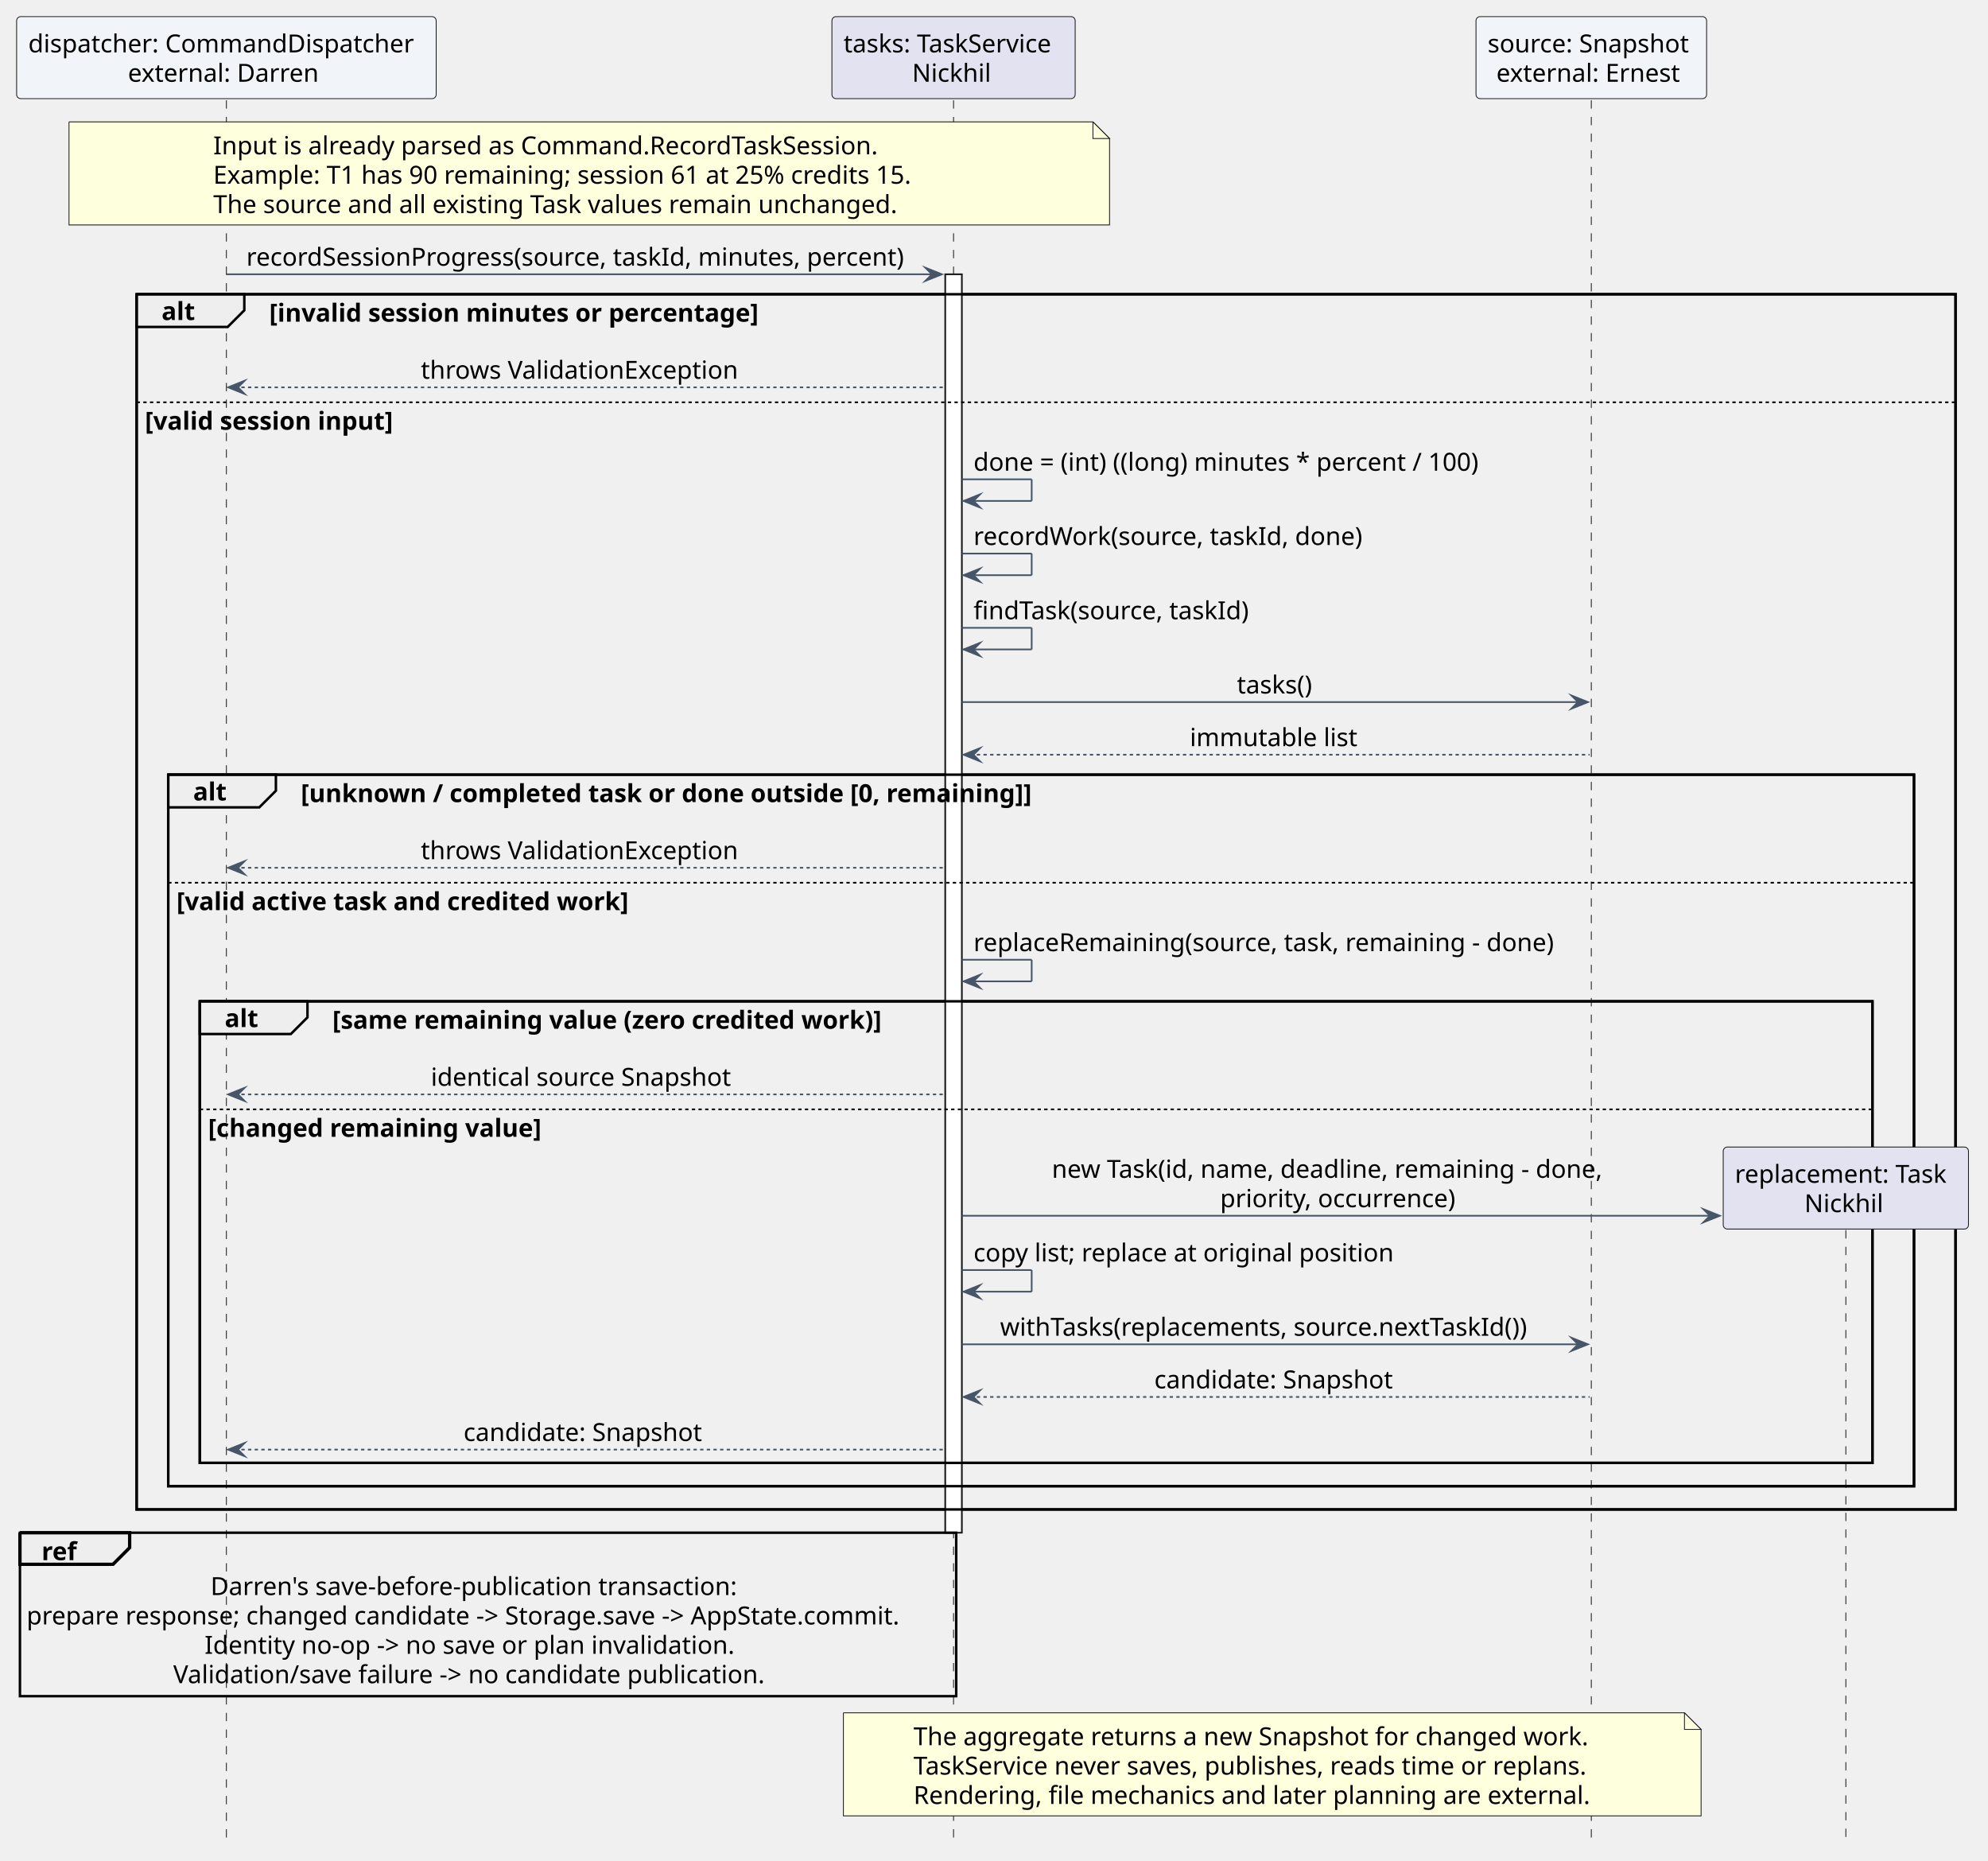
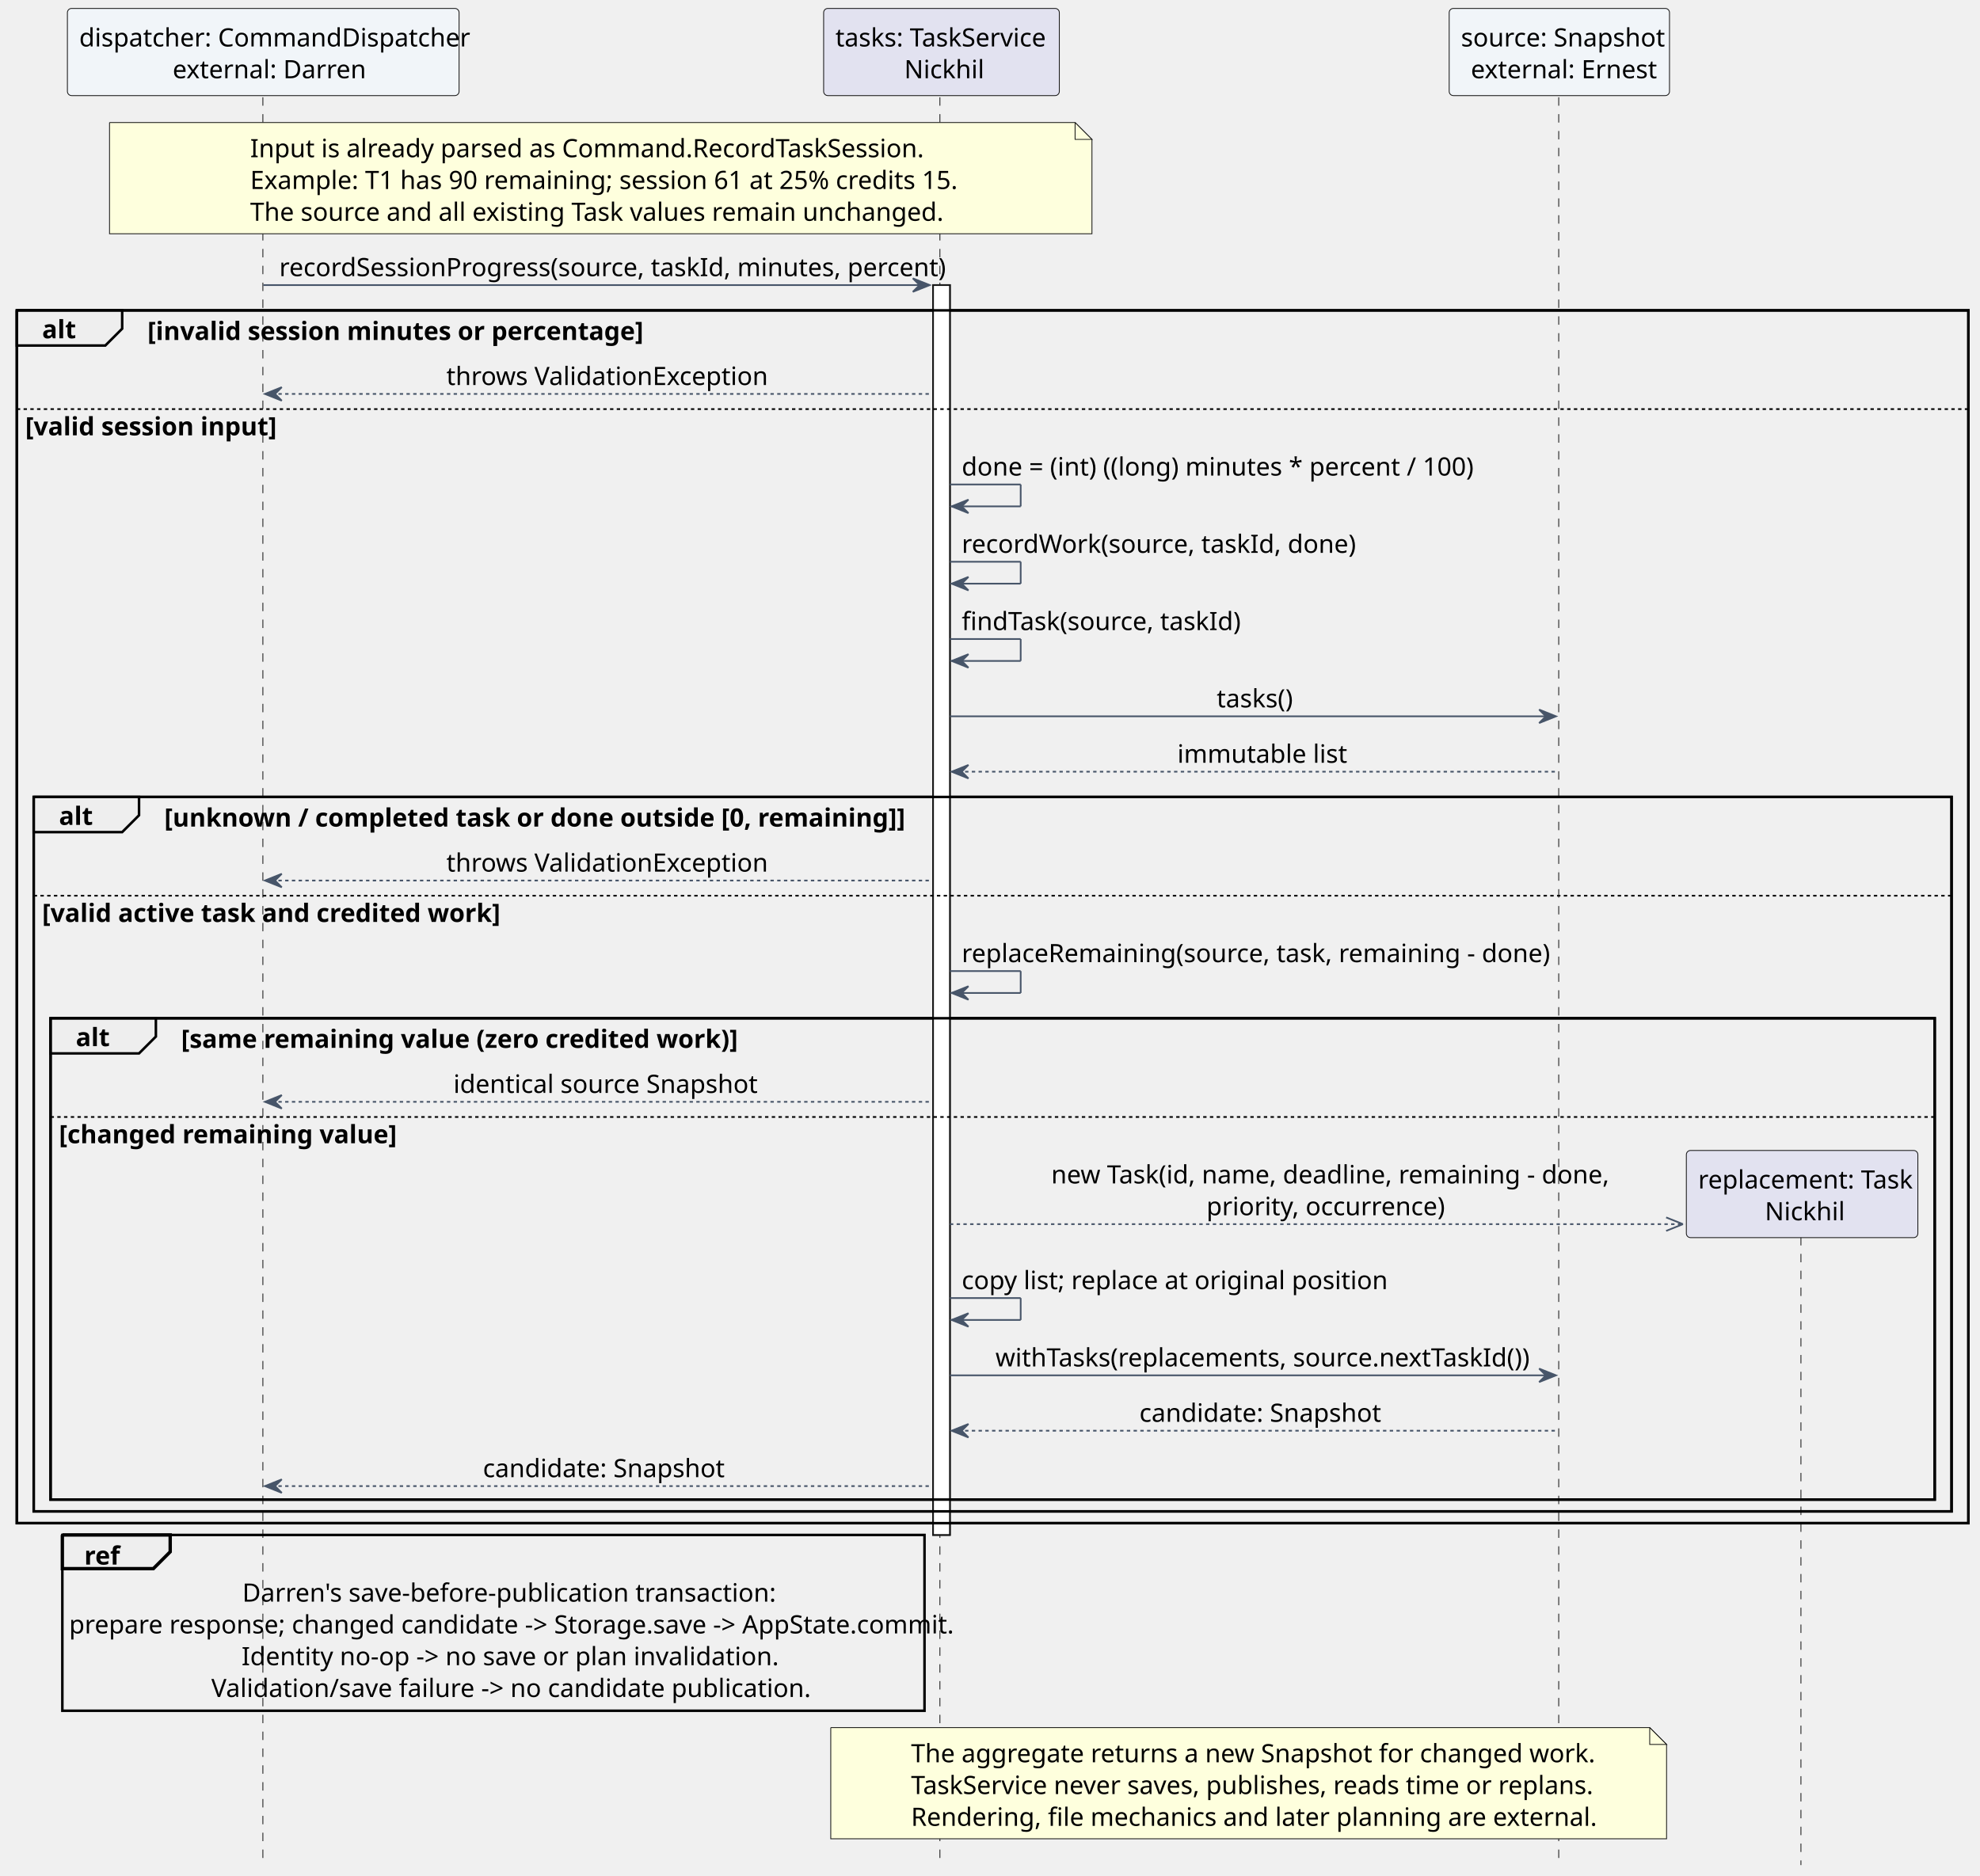
- <svg xmlns="http://www.w3.org/2000/svg" version="1.1" data-diagram-type="SEQUENCE" style="width:1196px;height:1119px;background:#FFFFFF;" width="1196px" height="1119px" viewBox="0 0 1196 1119" zoomAndPan="magnify" preserveAspectRatio="none" contentStyleType="text/css">
+ <svg xmlns="http://www.w3.org/2000/svg" contentStyleType="text/css" data-diagram-type="SEQUENCE" height="1113px" preserveAspectRatio="none" style="width:1175px;height:1113px;background:#FFFFFF;" version="1.1" viewBox="0 0 1175 1113" width="1175px" zoomAndPan="magnify">
  <defs />
-   <g font-family="sans-serif" lengthAdjust="spacing">
-     <rect x="82.205" y="176.996" width="1094.278" height="730.984" fill="none" style="stroke:#000;stroke-width:1.5;" />
-     <rect x="101.205" y="465.99" width="1050.278" height="427.99" fill="none" style="stroke:#000;stroke-width:1.5;" />
-     <rect x="120.205" y="602.32" width="1006.278" height="277.66" fill="none" style="stroke:#000;stroke-width:1.5;" />
-     <g class="participant-lifeline" data-qualified-name="dispatcher" data-entity-uid="part1" id="part1-lifeline" data-source-line="10">
-       <g>
-         <rect x="132.705" y="60.332" width="8" height="1047.977" fill="#000" fill-opacity="0" />
-         <line x1="136.205" y1="60.332" x2="136.205" y2="1108.309" style="stroke:#181818;stroke-width:0.5;stroke-dasharray:5,5;" />
-       </g>
+   <g>
+     <g>
+       <rect fill="#FFFFFF" height="741.812" style="stroke:#181818;stroke-width:1;" width="10" x="553.709" y="169.203" />
    </g>
-     <g class="participant-lifeline" data-qualified-name="tasks" data-entity-uid="part2" id="part2-lifeline" data-source-line="11">
-       <g>
-         <rect x="570.162" y="60.332" width="8" height="1047.977" fill="#000" fill-opacity="0" />
-         <line x1="573.662" y1="60.332" x2="573.662" y2="1108.309" style="stroke:#181818;stroke-width:0.5;stroke-dasharray:5,5;" />
-       </g>
+     <rect fill="none" height="719.812" style="stroke:#000000;stroke-width:1.5;" width="1158.122" x="10" y="184.203" />
+     <rect fill="none" height="424.008" style="stroke:#000000;stroke-width:1.5;" width="1138.122" x="20" y="473.008" />
+     <rect fill="none" height="285.672" style="stroke:#000000;stroke-width:1.5;" width="1118.122" x="30" y="604.344" />
+     <g>
+       <rect fill="#000000" fill-opacity="0" height="1049.219" width="8" x="152.215" y="57.734" />
+       <line style="stroke:#181818;stroke-width:0.5;stroke-dasharray:5,5;" x1="156" x2="156" y1="57.734" y2="1106.953" />
    </g>
    <g>
-       <rect x="568.662" y="164.996" width="10" height="756.984" fill="#FFF" style="stroke:#181818;stroke-width:1;" />
+       <rect fill="#000000" fill-opacity="0" height="1049.219" width="8" x="554.709" y="57.734" />
+       <line style="stroke:#181818;stroke-width:0.5;stroke-dasharray:5,5;" x1="557.775" x2="557.775" y1="57.734" y2="1106.953" />
    </g>
-     <g class="participant-lifeline" data-qualified-name="source" data-entity-uid="part3" id="part3-lifeline" data-source-line="12">
-       <g>
-         <rect x="953.843" y="60.332" width="8" height="1047.977" fill="#000" fill-opacity="0" />
-         <line x1="957.343" y1="60.332" x2="957.343" y2="1108.309" style="stroke:#181818;stroke-width:0.5;stroke-dasharray:5,5;" />
-       </g>
+     <g>
+       <rect fill="#000000" fill-opacity="0" height="1049.219" width="8" x="921.367" y="57.734" />
+       <line style="stroke:#181818;stroke-width:0.5;stroke-dasharray:5,5;" x1="924.997" x2="924.997" y1="57.734" y2="1106.953" />
    </g>
-     <g class="participant-lifeline" data-qualified-name="replacement" data-entity-uid="part4" id="part4-lifeline" data-source-line="36">
-       <g>
-         <rect x="1106.983" y="689.984" width="8" height="418.324" fill="#000" fill-opacity="0" />
-         <line x1="1110.483" y1="689.984" x2="1110.483" y2="1108.309" style="stroke:#181818;stroke-width:0.5;stroke-dasharray:5,5;" />
-       </g>
+     <g>
+       <rect fill="#000000" fill-opacity="0" height="382.773" width="8" x="1065.43" y="724.18" />
+       <line style="stroke:#181818;stroke-width:0.5;stroke-dasharray:5,5;" x1="1068.738" x2="1068.738" y1="724.18" y2="1106.953" />
    </g>
-     <g class="participant participant-head" data-qualified-name="dispatcher" data-entity-uid="part1" id="part1-head" data-source-line="10">
-       <rect x="10" y="10" width="252.411" height="49.332" fill="#F1F5F9" style="stroke:#181818;stroke-width:0.5;" rx="2.5" ry="2.5" />
-       <text x="17" y="31.502" fill="#000" font-size="15" textLength="238.411">dispatcher: CommandDispatcher</text>
-       <text x="76.934" y="49.168" fill="#000" font-size="15" textLength="118.542">external: Darren</text>
+     <g class="participant participant-head" data-participant="dispatcher">
+       <rect fill="#F1F5F9" height="51.734" rx="2.5" ry="2.5" style="stroke:#181818;stroke-width:0.5;" width="232.43" x="40" y="5" />
+       <text fill="#000000" font-family="sans-serif" font-size="15" lengthAdjust="spacing" textLength="218.43" x="47" y="27.571">dispatcher: CommandDispatcher</text>
+       <text fill="#000000" font-family="sans-serif" font-size="15" lengthAdjust="spacing" textLength="107.549" x="102.441" y="46.438">external: Darren</text>
    </g>
-     <g class="participant participant-head" data-qualified-name="tasks" data-entity-uid="part2" id="part2-head" data-source-line="11">
-       <rect x="500.492" y="10" width="146.341" height="49.332" fill="#E2E2F0" style="stroke:#181818;stroke-width:0.5;" rx="2.5" ry="2.5" />
-       <text x="507.492" y="31.502" fill="#000" font-size="15" textLength="132.341">tasks: TaskService</text>
-       <text x="548.738" y="49.168" fill="#000" font-size="15" textLength="49.849">Nickhil</text>
+     <g class="participant participant-head" data-participant="tasks">
+       <rect fill="#E2E2F0" height="51.734" rx="2.5" ry="2.5" style="stroke:#181818;stroke-width:0.5;" width="139.867" x="488.775" y="5" />
+       <text fill="#000000" font-family="sans-serif" font-size="15" lengthAdjust="spacing" textLength="125.867" x="495.775" y="27.571">tasks: TaskService</text>
+       <text fill="#000000" font-family="sans-serif" font-size="15" lengthAdjust="spacing" textLength="44.172" x="536.623" y="46.438">Nickhil</text>
    </g>
-     <g class="participant participant-head" data-qualified-name="source" data-entity-uid="part3" id="part3-head" data-source-line="12">
-       <rect x="887.977" y="10" width="138.731" height="49.332" fill="#F1F5F9" style="stroke:#181818;stroke-width:0.5;" rx="2.5" ry="2.5" />
-       <text x="894.977" y="31.502" fill="#000" font-size="15" textLength="124.731">source: Snapshot</text>
-       <text x="900.206" y="49.168" fill="#000" font-size="15" textLength="114.272">external: Ernest</text>
+     <g class="participant participant-head" data-participant="source">
+       <rect fill="#F1F5F9" height="51.734" rx="2.5" ry="2.5" style="stroke:#181818;stroke-width:0.5;" width="130.741" x="859.997" y="5" />
+       <text fill="#000000" font-family="sans-serif" font-size="15" lengthAdjust="spacing" textLength="116.741" x="866.997" y="27.571">source: Snapshot</text>
+       <text fill="#000000" font-family="sans-serif" font-size="15" lengthAdjust="spacing" textLength="105.051" x="872.842" y="46.438">external: Ernest</text>
    </g>
-     <path d="M41.517,73.332 L41.517,135.332 L667.517,135.332 L667.517,83.332 L657.517,73.332 L41.517,73.332" style="stroke:#181818;stroke-width:0.5;" fill="#FEFFDD" />
-     <path d="M657.517,73.332 L657.517,83.332 L667.517,83.332 L657.517,73.332" style="stroke:#181818;stroke-width:0.5;" fill="#FEFFDD" />
-     <text x="128.309" y="92.834" fill="#000" font-size="15" textLength="414.829">Input is already parsed as Command.RecordTaskSession.</text>
-     <text x="128.309" y="110.5" fill="#000" font-size="15" textLength="444.25">Example: T1 has 90 remaining; session 61 at 25% credits 15.</text>
-     <text x="128.309" y="128.166" fill="#000" font-size="15" textLength="431.008">The source and all existing Task values remain unchanged.</text>
-     <g class="message" data-entity-1="part1" data-entity-2="part2" id="msg1" data-source-line="19">
-       <polygon points="556.662,160.996,566.662,164.996,556.662,168.996,560.662,164.996" fill="#475569" style="stroke:#475569;stroke-width:1;stroke-linejoin:miter;stroke-miterlimit:10;" />
-       <line x1="136.205" y1="164.996" x2="562.662" y2="164.996" style="stroke:#475569;stroke-width:1;" />
-       <text x="148.205" y="159.832" fill="#000" font-size="15" textLength="408.457">recordSessionProgress(source, taskId, minutes, percent)</text>
+     <g>
+       <rect fill="#FFFFFF" height="741.812" style="stroke:#181818;stroke-width:1;" width="10" x="553.709" y="169.203" />
    </g>
-     <path d="M82.205,176.996 L146.981,176.996 L146.981,186.662 L136.981,196.662 L82.205,196.662 L82.205,176.996" style="stroke:#000;stroke-width:1.5;" fill="#EEE" />
-     <rect x="82.205" y="176.996" width="1094.278" height="730.984" fill="none" style="stroke:#000;stroke-width:1.5;" />
-     <text x="97.205" y="192.498" fill="#000" font-size="15" textLength="19.775" font-weight="700">alt</text>
-     <text x="161.981" y="193.498" fill="#000" font-size="15" textLength="306.204" font-weight="700">[invalid session minutes or percentage]</text>
-     <g class="message" data-entity-1="part2" data-entity-2="part1" id="msg2" data-source-line="22">
-       <polygon points="147.205,228.994,137.205,232.994,147.205,236.994,143.205,232.994" fill="#475569" style="stroke:#475569;stroke-width:1;stroke-linejoin:miter;stroke-miterlimit:10;" />
-       <line x1="141.205" y1="232.994" x2="567.662" y2="232.994" style="stroke:#475569;stroke-width:1;stroke-dasharray:2,2;" />
-       <text x="253.205" y="227.83" fill="#000" font-size="15" textLength="198.457">throws ValidationException</text>
+     <path d="M65,72.734 L65,138.734 L648,138.734 L648,82.734 L638,72.734 L65,72.734" fill="#FEFFDD" style="stroke:#181818;stroke-width:0.5;" />
+     <path d="M638,72.734 L638,82.734 L648,82.734 L638,72.734" fill="#FEFFDD" style="stroke:#181818;stroke-width:0.5;" />
+     <text fill="#000000" font-family="sans-serif" font-size="15" lengthAdjust="spacing" textLength="387.685" x="148.462" y="93.306">Input is already parsed as Command.RecordTaskSession.</text>
+     <text fill="#000000" font-family="sans-serif" font-size="15" lengthAdjust="spacing" textLength="407.717" x="148.462" y="112.173">Example: T1 has 90 remaining; session 61 at 25% credits 15.</text>
+     <text fill="#000000" font-family="sans-serif" font-size="15" lengthAdjust="spacing" textLength="395.222" x="148.462" y="131.04">The source and all existing Task values remain unchanged.</text>
+     <g class="message" data-participant-1="dispatcher" data-participant-2="tasks">
+       <polygon fill="#475569" points="541.709,165.203,551.709,169.203,541.709,173.203,545.709,169.203" style="stroke:#475569;stroke-width:1;" />
+       <line style="stroke:#475569;stroke-width:1;" x1="156.215" x2="547.709" y1="169.203" y2="169.203" />
+       <text fill="#000000" font-family="sans-serif" font-size="15" lengthAdjust="spacing" textLength="378.494" x="165.715" y="163.907">recordSessionProgress(source, taskId, minutes, percent)</text>
    </g>
-     <line x1="82.205" y1="241.994" x2="1176.483" y2="241.994" style="stroke:#000;stroke-width:1;stroke-dasharray:2,2;" />
-     <text x="87.205" y="258.496" fill="#000" font-size="15" textLength="157.559" font-weight="700">[valid session input]</text>
-     <g class="message" data-entity-1="part2" data-entity-2="part2" id="msg3" data-source-line="24">
-       <line x1="578.662" y1="288.326" x2="620.662" y2="288.326" style="stroke:#475569;stroke-width:1;" />
-       <line x1="620.662" y1="288.326" x2="620.662" y2="301.326" style="stroke:#475569;stroke-width:1;" />
-       <line x1="579.662" y1="301.326" x2="620.662" y2="301.326" style="stroke:#475569;stroke-width:1;" />
-       <polygon points="589.662,297.326,579.662,301.326,589.662,305.326,585.662,301.326" fill="#475569" style="stroke:#475569;stroke-width:1;stroke-linejoin:miter;stroke-miterlimit:10;" />
-       <text x="585.662" y="283.162" fill="#000" font-size="15" textLength="323.965">done = (int) ((long) minutes * percent / 100)</text>
+     <path d="M10,184.203 L72.505,184.203 L72.505,195.07 L62.505,205.07 L10,205.07 L10,184.203" fill="#EEEEEE" style="stroke:#000000;stroke-width:1.5;" />
+     <rect fill="none" height="719.812" style="stroke:#000000;stroke-width:1.5;" width="1158.122" x="10" y="184.203" />
+     <text fill="#000000" font-family="sans-serif" font-size="15" font-weight="bold" lengthAdjust="spacing" textLength="17.505" x="25" y="200.774">alt</text>
+     <text fill="#000000" font-family="sans-serif" font-size="15" font-weight="bold" lengthAdjust="spacing" textLength="282.576" x="87.505" y="201.774">[invalid session minutes or percentage]</text>
+     <g class="message" data-participant-1="tasks" data-participant-2="dispatcher">
+       <polygon fill="#475569" points="167.215,229.805,157.215,233.805,167.215,237.805,163.215,233.805" style="stroke:#475569;stroke-width:1;" />
+       <line style="stroke:#475569;stroke-width:1;stroke-dasharray:2,2;" x1="161.215" x2="552.709" y1="233.805" y2="233.805" />
+       <text fill="#000000" font-family="sans-serif" font-size="15" lengthAdjust="spacing" textLength="180.102" x="264.911" y="228.509">throws ValidationException</text>
    </g>
-     <g class="message" data-entity-1="part2" data-entity-2="part2" id="msg4" data-source-line="25">
-       <line x1="578.662" y1="332.992" x2="620.662" y2="332.992" style="stroke:#475569;stroke-width:1;" />
-       <line x1="620.662" y1="332.992" x2="620.662" y2="345.992" style="stroke:#475569;stroke-width:1;" />
-       <line x1="579.662" y1="345.992" x2="620.662" y2="345.992" style="stroke:#475569;stroke-width:1;" />
-       <polygon points="589.662,341.992,579.662,345.992,589.662,349.992,585.662,345.992" fill="#475569" style="stroke:#475569;stroke-width:1;stroke-linejoin:miter;stroke-miterlimit:10;" />
-       <text x="585.662" y="327.828" fill="#000" font-size="15" textLength="241.399">recordWork(source, taskId, done)</text>
+     <line style="stroke:#000000;stroke-width:1;stroke-dasharray:2,2;" x1="10" x2="1168.122" y1="242.805" y2="242.805" />
+     <text fill="#000000" font-family="sans-serif" font-size="15" font-weight="bold" lengthAdjust="spacing" textLength="145.019" x="15" y="258.376">[valid session input]</text>
+     <g class="message" data-participant-1="tasks" data-participant-2="tasks">
+       <line style="stroke:#475569;stroke-width:1;" x1="563.709" x2="605.709" y1="287.539" y2="287.539" />
+       <line style="stroke:#475569;stroke-width:1;" x1="605.709" x2="605.709" y1="287.539" y2="300.539" />
+       <line style="stroke:#475569;stroke-width:1;" x1="564.709" x2="605.709" y1="300.539" y2="300.539" />
+       <polygon fill="#475569" points="574.709,296.539,564.709,300.539,574.709,304.539,570.709,300.539" style="stroke:#475569;stroke-width:1;" />
+       <text fill="#000000" font-family="sans-serif" font-size="15" lengthAdjust="spacing" textLength="287.227" x="570.709" y="282.243">done = (int) ((long) minutes * percent / 100)</text>
    </g>
-     <g class="message" data-entity-1="part2" data-entity-2="part2" id="msg5" data-source-line="26">
-       <line x1="578.662" y1="377.658" x2="620.662" y2="377.658" style="stroke:#475569;stroke-width:1;" />
-       <line x1="620.662" y1="377.658" x2="620.662" y2="390.658" style="stroke:#475569;stroke-width:1;" />
-       <line x1="579.662" y1="390.658" x2="620.662" y2="390.658" style="stroke:#475569;stroke-width:1;" />
-       <polygon points="589.662,386.658,579.662,390.658,589.662,394.658,585.662,390.658" fill="#475569" style="stroke:#475569;stroke-width:1;stroke-linejoin:miter;stroke-miterlimit:10;" />
-       <text x="585.662" y="372.494" fill="#000" font-size="15" textLength="174.448">findTask(source, taskId)</text>
+     <g class="message" data-participant-1="tasks" data-participant-2="tasks">
+       <line style="stroke:#475569;stroke-width:1;" x1="563.709" x2="605.709" y1="333.406" y2="333.406" />
+       <line style="stroke:#475569;stroke-width:1;" x1="605.709" x2="605.709" y1="333.406" y2="346.406" />
+       <line style="stroke:#475569;stroke-width:1;" x1="564.709" x2="605.709" y1="346.406" y2="346.406" />
+       <polygon fill="#475569" points="574.709,342.406,564.709,346.406,574.709,350.406,570.709,346.406" style="stroke:#475569;stroke-width:1;" />
+       <text fill="#000000" font-family="sans-serif" font-size="15" lengthAdjust="spacing" textLength="222.583" x="570.709" y="328.11">recordWork(source, taskId, done)</text>
    </g>
-     <g class="message" data-entity-1="part2" data-entity-2="part3" id="msg6" data-source-line="27">
-       <polygon points="945.343,418.324,955.343,422.324,945.343,426.324,949.343,422.324" fill="#475569" style="stroke:#475569;stroke-width:1;stroke-linejoin:miter;stroke-miterlimit:10;" />
-       <line x1="578.662" y1="422.324" x2="951.343" y2="422.324" style="stroke:#475569;stroke-width:1;" />
-       <text x="744.147" y="417.16" fill="#000" font-size="15" textLength="47.71">tasks()</text>
+     <g class="message" data-participant-1="tasks" data-participant-2="tasks">
+       <line style="stroke:#475569;stroke-width:1;" x1="563.709" x2="605.709" y1="379.273" y2="379.273" />
+       <line style="stroke:#475569;stroke-width:1;" x1="605.709" x2="605.709" y1="379.273" y2="392.273" />
+       <line style="stroke:#475569;stroke-width:1;" x1="564.709" x2="605.709" y1="392.273" y2="392.273" />
+       <polygon fill="#475569" points="574.709,388.273,564.709,392.273,574.709,396.273,570.709,392.273" style="stroke:#475569;stroke-width:1;" />
+       <text fill="#000000" font-family="sans-serif" font-size="15" lengthAdjust="spacing" textLength="160.056" x="570.709" y="373.978">findTask(source, taskId)</text>
    </g>
-     <g class="message" data-entity-1="part3" data-entity-2="part2" id="msg7" data-source-line="28">
-       <polygon points="589.662,449.99,579.662,453.99,589.662,457.99,585.662,453.99" fill="#475569" style="stroke:#475569;stroke-width:1;stroke-linejoin:miter;stroke-miterlimit:10;" />
-       <line x1="583.662" y1="453.99" x2="956.343" y2="453.99" style="stroke:#475569;stroke-width:1;stroke-dasharray:2,2;" />
-       <text x="715.825" y="448.826" fill="#000" font-size="15" textLength="104.355">immutable list</text>
+     <g class="message" data-participant-1="tasks" data-participant-2="source">
+       <polygon fill="#475569" points="913.367,421.141,923.367,425.141,913.367,429.141,917.367,425.141" style="stroke:#475569;stroke-width:1;" />
+       <line style="stroke:#475569;stroke-width:1;" x1="563.709" x2="919.367" y1="425.141" y2="425.141" />
+       <text fill="#000000" font-family="sans-serif" font-size="15" lengthAdjust="spacing" textLength="45" x="722.038" y="419.845">tasks()</text>
    </g>
-     <path d="M101.205,465.99 L165.981,465.99 L165.981,475.656 L155.981,485.656 L101.205,485.656 L101.205,465.99" style="stroke:#000;stroke-width:1.5;" fill="#EEE" />
-     <rect x="101.205" y="465.99" width="1050.278" height="427.99" fill="none" style="stroke:#000;stroke-width:1.5;" />
-     <text x="116.205" y="481.492" fill="#000" font-size="15" textLength="19.775" font-weight="700">alt</text>
-     <text x="180.981" y="482.492" fill="#000" font-size="15" textLength="459.163" font-weight="700">[unknown / completed task or done outside [0, remaining]]</text>
-     <g class="message" data-entity-1="part2" data-entity-2="part1" id="msg8" data-source-line="30">
-       <polygon points="147.205,517.988,137.205,521.988,147.205,525.988,143.205,521.988" fill="#475569" style="stroke:#475569;stroke-width:1;stroke-linejoin:miter;stroke-miterlimit:10;" />
-       <line x1="141.205" y1="521.988" x2="567.662" y2="521.988" style="stroke:#475569;stroke-width:1;stroke-dasharray:2,2;" />
-       <text x="253.205" y="516.824" fill="#000" font-size="15" textLength="198.457">throws ValidationException</text>
+     <g class="message" data-participant-1="source" data-participant-2="tasks">
+       <polygon fill="#475569" points="574.709,454.008,564.709,458.008,574.709,462.008,570.709,458.008" style="stroke:#475569;stroke-width:1;" />
+       <line style="stroke:#475569;stroke-width:1;stroke-dasharray:2,2;" x1="568.709" x2="924.367" y1="458.008" y2="458.008" />
+       <text fill="#000000" font-family="sans-serif" font-size="15" lengthAdjust="spacing" textLength="91.692" x="698.692" y="452.712">immutable list</text>
    </g>
-     <line x1="101.205" y1="530.988" x2="1151.483" y2="530.988" style="stroke:#000;stroke-width:1;stroke-dasharray:2,2;" />
-     <text x="106.205" y="547.49" fill="#000" font-size="15" textLength="282.224" font-weight="700">[valid active task and credited work]</text>
-     <g class="message" data-entity-1="part2" data-entity-2="part2" id="msg9" data-source-line="32">
-       <line x1="578.662" y1="577.32" x2="620.662" y2="577.32" style="stroke:#475569;stroke-width:1;" />
-       <line x1="620.662" y1="577.32" x2="620.662" y2="590.32" style="stroke:#475569;stroke-width:1;" />
-       <line x1="579.662" y1="590.32" x2="620.662" y2="590.32" style="stroke:#475569;stroke-width:1;" />
-       <polygon points="589.662,586.32,579.662,590.32,589.662,594.32,585.662,590.32" fill="#475569" style="stroke:#475569;stroke-width:1;stroke-linejoin:miter;stroke-miterlimit:10;" />
-       <text x="585.662" y="572.156" fill="#000" font-size="15" textLength="364.68">replaceRemaining(source, task, remaining - done)</text>
+     <path d="M20,473.008 L82.505,473.008 L82.505,483.875 L72.505,493.875 L20,493.875 L20,473.008" fill="#EEEEEE" style="stroke:#000000;stroke-width:1.5;" />
+     <rect fill="none" height="424.008" style="stroke:#000000;stroke-width:1.5;" width="1138.122" x="20" y="473.008" />
+     <text fill="#000000" font-family="sans-serif" font-size="15" font-weight="bold" lengthAdjust="spacing" textLength="17.505" x="35" y="489.579">alt</text>
+     <text fill="#000000" font-family="sans-serif" font-size="15" font-weight="bold" lengthAdjust="spacing" textLength="416.704" x="97.505" y="490.579">[unknown / completed task or done outside [0, remaining]]</text>
+     <g class="message" data-participant-1="tasks" data-participant-2="dispatcher">
+       <polygon fill="#475569" points="167.215,518.609,157.215,522.609,167.215,526.609,163.215,522.609" style="stroke:#475569;stroke-width:1;" />
+       <line style="stroke:#475569;stroke-width:1;stroke-dasharray:2,2;" x1="161.215" x2="552.709" y1="522.609" y2="522.609" />
+       <text fill="#000000" font-family="sans-serif" font-size="15" lengthAdjust="spacing" textLength="180.102" x="264.911" y="517.313">throws ValidationException</text>
    </g>
-     <path d="M120.205,602.32 L184.981,602.32 L184.981,611.986 L174.981,621.986 L120.205,621.986 L120.205,602.32" style="stroke:#000;stroke-width:1.5;" fill="#EEE" />
-     <rect x="120.205" y="602.32" width="1006.278" height="277.66" fill="none" style="stroke:#000;stroke-width:1.5;" />
-     <text x="135.205" y="617.822" fill="#000" font-size="15" textLength="19.775" font-weight="700">alt</text>
-     <text x="199.981" y="618.822" fill="#000" font-size="15" textLength="343.25" font-weight="700">[same remaining value (zero credited work)]</text>
-     <g class="message" data-entity-1="part2" data-entity-2="part1" id="msg10" data-source-line="34">
-       <polygon points="147.205,654.318,137.205,658.318,147.205,662.318,143.205,658.318" fill="#475569" style="stroke:#475569;stroke-width:1;stroke-linejoin:miter;stroke-miterlimit:10;" />
-       <line x1="141.205" y1="658.318" x2="567.662" y2="658.318" style="stroke:#475569;stroke-width:1;stroke-dasharray:2,2;" />
-       <text x="259.222" y="653.154" fill="#000" font-size="15" textLength="186.423">identical source Snapshot</text>
+     <line style="stroke:#000000;stroke-width:1;stroke-dasharray:2,2;" x1="20" x2="1158.122" y1="531.609" y2="531.609" />
+     <text fill="#000000" font-family="sans-serif" font-size="15" font-weight="bold" lengthAdjust="spacing" textLength="257.593" x="25" y="547.181">[valid active task and credited work]</text>
+     <g class="message" data-participant-1="tasks" data-participant-2="tasks">
+       <line style="stroke:#475569;stroke-width:1;" x1="563.709" x2="605.709" y1="576.344" y2="576.344" />
+       <line style="stroke:#475569;stroke-width:1;" x1="605.709" x2="605.709" y1="576.344" y2="589.344" />
+       <line style="stroke:#475569;stroke-width:1;" x1="564.709" x2="605.709" y1="589.344" y2="589.344" />
+       <polygon fill="#475569" points="574.709,585.344,564.709,589.344,574.709,593.344,570.709,589.344" style="stroke:#475569;stroke-width:1;" />
+       <text fill="#000000" font-family="sans-serif" font-size="15" lengthAdjust="spacing" textLength="332.659" x="570.709" y="571.048">replaceRemaining(source, task, remaining - done)</text>
    </g>
-     <line x1="120.205" y1="667.318" x2="1126.483" y2="667.318" style="stroke:#000;stroke-width:1;stroke-dasharray:2,2;" />
-     <text x="125.205" y="683.82" fill="#000" font-size="15" textLength="205.693" font-weight="700">[changed remaining value]</text>
-     <g class="participant participant-head" data-qualified-name="replacement" data-entity-uid="part4" id="part4-head" data-source-line="36">
-       <rect x="1036.708" y="689.984" width="147.55" height="49.332" fill="#E2E2F0" style="stroke:#181818;stroke-width:0.5;" rx="2.5" ry="2.5" />
-       <text x="1043.708" y="711.486" fill="#000" font-size="15" textLength="133.55">replacement: Task</text>
-       <text x="1085.559" y="729.152" fill="#000" font-size="15" textLength="49.849">Nickhil</text>
+     <path d="M30,604.344 L92.505,604.344 L92.505,615.211 L82.505,625.211 L30,625.211 L30,604.344" fill="#EEEEEE" style="stroke:#000000;stroke-width:1.5;" />
+     <rect fill="none" height="285.672" style="stroke:#000000;stroke-width:1.5;" width="1118.122" x="30" y="604.344" />
+     <text fill="#000000" font-family="sans-serif" font-size="15" font-weight="bold" lengthAdjust="spacing" textLength="17.505" x="45" y="620.915">alt</text>
+     <text fill="#000000" font-family="sans-serif" font-size="15" font-weight="bold" lengthAdjust="spacing" textLength="313.425" x="107.505" y="621.915">[same remaining value (zero credited work)]</text>
+     <g class="message" data-participant-1="tasks" data-participant-2="dispatcher">
+       <polygon fill="#475569" points="167.215,649.945,157.215,653.945,167.215,657.945,163.215,653.945" style="stroke:#475569;stroke-width:1;" />
+       <line style="stroke:#475569;stroke-width:1;stroke-dasharray:2,2;" x1="161.215" x2="552.709" y1="653.945" y2="653.945" />
+       <text fill="#000000" font-family="sans-serif" font-size="15" lengthAdjust="spacing" textLength="171.775" x="269.075" y="648.649">identical source Snapshot</text>
    </g>
-     <g class="message" data-entity-1="part2" data-entity-2="part4" id="msg11" data-source-line="37">
-       <polygon points="1024.708,727.316,1034.708,731.316,1024.708,735.316,1028.708,731.316" fill="#475569" style="stroke:#475569;stroke-width:1;stroke-linejoin:miter;stroke-miterlimit:10;" />
-       <line x1="578.662" y1="731.316" x2="1030.708" y2="731.316" style="stroke:#475569;stroke-width:1;" />
-       <text x="632.805" y="708.486" fill="#000" font-size="15" textLength="349.761">new Task(id, name, deadline, remaining - done,</text>
-       <text x="734.04" y="726.152" fill="#000" font-size="15" textLength="147.29">priority, occurrence)</text>
+     <line style="stroke:#000000;stroke-width:1;stroke-dasharray:2,2;" x1="30" x2="1148.122" y1="662.945" y2="662.945" />
+     <text fill="#000000" font-family="sans-serif" font-size="15" font-weight="bold" lengthAdjust="spacing" textLength="190.042" x="35" y="678.517">[changed remaining value]</text>
+     <g class="message" data-participant-1="tasks" data-participant-2="replacement">
+       <line style="stroke:#475569;stroke-width:1;" x1="998.738" x2="988.738" y1="726.547" y2="722.547" />
+       <line style="stroke:#475569;stroke-width:1;" x1="998.738" x2="988.738" y1="726.547" y2="730.547" />
+       <line style="stroke:#475569;stroke-width:1;stroke-dasharray:2,2;" x1="563.709" x2="999.738" y1="726.547" y2="726.547" />
+       <text fill="#000000" font-family="sans-serif" font-size="15" lengthAdjust="spacing" textLength="316.838" x="623.804" y="702.384">new Task(id, name, deadline, remaining - done,</text>
+       <text fill="#000000" font-family="sans-serif" font-size="15" lengthAdjust="spacing" textLength="132.539" x="715.954" y="721.251">priority, occurrence)</text>
    </g>
-     <g class="message" data-entity-1="part2" data-entity-2="part2" id="msg12" data-source-line="38">
-       <line x1="578.662" y1="763.982" x2="620.662" y2="763.982" style="stroke:#475569;stroke-width:1;" />
-       <line x1="620.662" y1="763.982" x2="620.662" y2="776.982" style="stroke:#475569;stroke-width:1;" />
-       <line x1="579.662" y1="776.982" x2="620.662" y2="776.982" style="stroke:#475569;stroke-width:1;" />
-       <polygon points="589.662,772.982,579.662,776.982,589.662,780.982,585.662,776.982" fill="#475569" style="stroke:#475569;stroke-width:1;stroke-linejoin:miter;stroke-miterlimit:10;" />
-       <text x="585.662" y="758.818" fill="#000" font-size="15" textLength="265.481">copy list; replace at original position</text>
+     <rect fill="#E2E2F0" height="51.734" rx="2.5" ry="2.5" style="stroke:#181818;stroke-width:0.5;" width="137.384" x="1000.738" y="682.812" />
+     <text fill="#000000" font-family="sans-serif" font-size="15" lengthAdjust="spacing" textLength="123.384" x="1007.738" y="705.384">replacement: Task</text>
+     <text fill="#000000" font-family="sans-serif" font-size="15" lengthAdjust="spacing" textLength="44.172" x="1047.343" y="724.251">Nickhil</text>
+     <g class="message" data-participant-1="tasks" data-participant-2="tasks">
+       <line style="stroke:#475569;stroke-width:1;" x1="563.709" x2="605.709" y1="770.414" y2="770.414" />
+       <line style="stroke:#475569;stroke-width:1;" x1="605.709" x2="605.709" y1="770.414" y2="783.414" />
+       <line style="stroke:#475569;stroke-width:1;" x1="564.709" x2="605.709" y1="783.414" y2="783.414" />
+       <polygon fill="#475569" points="574.709,779.414,564.709,783.414,574.709,787.414,570.709,783.414" style="stroke:#475569;stroke-width:1;" />
+       <text fill="#000000" font-family="sans-serif" font-size="15" lengthAdjust="spacing" textLength="236.792" x="570.709" y="765.118">copy list; replace at original position</text>
    </g>
-     <g class="message" data-entity-1="part2" data-entity-2="part3" id="msg13" data-source-line="39">
-       <polygon points="945.343,804.648,955.343,808.648,945.343,812.648,949.343,808.648" fill="#475569" style="stroke:#475569;stroke-width:1;stroke-linejoin:miter;stroke-miterlimit:10;" />
-       <line x1="578.662" y1="808.648" x2="951.343" y2="808.648" style="stroke:#475569;stroke-width:1;" />
-       <text x="601.662" y="803.484" fill="#000" font-size="15" textLength="332.681">withTasks(replacements, source.nextTaskId())</text>
+     <g class="message" data-participant-1="tasks" data-participant-2="source">
+       <polygon fill="#475569" points="913.367,812.281,923.367,816.281,913.367,820.281,917.367,816.281" style="stroke:#475569;stroke-width:1;" />
+       <line style="stroke:#475569;stroke-width:1;" x1="563.709" x2="919.367" y1="816.281" y2="816.281" />
+       <text fill="#000000" font-family="sans-serif" font-size="15" lengthAdjust="spacing" textLength="307.595" x="590.74" y="810.985">withTasks(replacements, source.nextTaskId())</text>
    </g>
-     <g class="message" data-entity-1="part3" data-entity-2="part2" id="msg14" data-source-line="40">
-       <polygon points="589.662,836.314,579.662,840.314,589.662,844.314,585.662,840.314" fill="#475569" style="stroke:#475569;stroke-width:1;stroke-linejoin:miter;stroke-miterlimit:10;" />
-       <line x1="583.662" y1="840.314" x2="956.343" y2="840.314" style="stroke:#475569;stroke-width:1;stroke-dasharray:2,2;" />
-       <text x="694.438" y="835.15" fill="#000" font-size="15" textLength="147.129">candidate: Snapshot</text>
+     <g class="message" data-participant-1="source" data-participant-2="tasks">
+       <polygon fill="#475569" points="574.709,845.148,564.709,849.148,574.709,853.148,570.709,849.148" style="stroke:#475569;stroke-width:1;" />
+       <line style="stroke:#475569;stroke-width:1;stroke-dasharray:2,2;" x1="568.709" x2="924.367" y1="849.148" y2="849.148" />
+       <text fill="#000000" font-family="sans-serif" font-size="15" lengthAdjust="spacing" textLength="136.773" x="676.152" y="843.852">candidate: Snapshot</text>
    </g>
-     <g class="message" data-entity-1="part2" data-entity-2="part1" id="msg15" data-source-line="41">
-       <polygon points="147.205,867.98,137.205,871.98,147.205,875.98,143.205,871.98" fill="#475569" style="stroke:#475569;stroke-width:1;stroke-linejoin:miter;stroke-miterlimit:10;" />
-       <line x1="141.205" y1="871.98" x2="567.662" y2="871.98" style="stroke:#475569;stroke-width:1;stroke-dasharray:2,2;" />
-       <text x="278.869" y="866.816" fill="#000" font-size="15" textLength="147.129">candidate: Snapshot</text>
+     <g class="message" data-participant-1="tasks" data-participant-2="dispatcher">
+       <polygon fill="#475569" points="167.215,878.016,157.215,882.016,167.215,886.016,163.215,882.016" style="stroke:#475569;stroke-width:1;" />
+       <line style="stroke:#475569;stroke-width:1;stroke-dasharray:2,2;" x1="161.215" x2="552.709" y1="882.016" y2="882.016" />
+       <text fill="#000000" font-family="sans-serif" font-size="15" lengthAdjust="spacing" textLength="136.773" x="286.576" y="876.72">candidate: Snapshot</text>
    </g>
-     <rect x="12" y="921.98" width="563.264" height="98.33" fill="none" style="stroke:#000;stroke-width:1.5;" />
-     <path d="M12,921.98 L78,921.98 L78,930.98 L68,940.98 L12,940.98 L12,921.98" style="stroke:#000;stroke-width:2;" fill="#EEE" />
-     <text x="25" y="938.482" fill="#000" font-size="15" textLength="21.826" font-weight="700">ref</text>
-     <text x="126.665" y="959.482" fill="#000" font-size="15" textLength="333.933">Darren's save-before-publication transaction:</text>
-     <text x="16" y="977.148" fill="#000" font-size="15" textLength="555.264">prepare response; changed candidate -&gt; Storage.save -&gt; AppState.commit.</text>
-     <text x="123.08" y="994.814" fill="#000" font-size="15" textLength="341.104">Identity no-op -&gt; no save or plan invalidation.</text>
-     <text x="104.235" y="1012.48" fill="#000" font-size="15" textLength="378.794">Validation/save failure -&gt; no candidate publication.</text>
-     <path d="M507.394,1030.311 L507.394,1092.311 L1023.394,1092.311 L1023.394,1040.311 L1013.394,1030.311 L507.394,1030.311" style="stroke:#181818;stroke-width:0.5;" fill="#FEFFDD" />
-     <path d="M1013.394,1030.311 L1013.394,1040.311 L1023.394,1040.311 L1013.394,1030.311" style="stroke:#181818;stroke-width:0.5;" fill="#FEFFDD" />
-     <text x="549.585" y="1049.813" fill="#000" font-size="15" textLength="418.14">The aggregate returns a new Snapshot for changed work.</text>
-     <text x="549.585" y="1067.479" fill="#000" font-size="15" textLength="422.834">TaskService never saves, publishes, reads time or replans.</text>
-     <text x="549.585" y="1085.145" fill="#000" font-size="15" textLength="421.758">Rendering, file mechanics and later planning are external.</text>
+     <rect fill="none" height="104.336" style="stroke:#000000;stroke-width:1.5;" width="511.635" x="37" y="911.016" />
+     <path d="M37,911.016 L101,911.016 L101,921.016 L91,931.016 L37,931.016 L37,911.016" fill="#EEEEEE" style="stroke:#000000;stroke-width:2;" />
+     <text fill="#000000" font-family="sans-serif" font-size="15" font-weight="bold" lengthAdjust="spacing" textLength="19.175" x="50" y="928.587">ref</text>
+     <text fill="#000000" font-family="sans-serif" font-size="15" lengthAdjust="spacing" textLength="298.015" x="143.81" y="950.587">Darren's save-before-publication transaction:</text>
+     <text fill="#000000" font-family="sans-serif" font-size="15" lengthAdjust="spacing" textLength="503.635" x="41" y="969.454">prepare response; changed candidate -&gt; Storage.save -&gt; AppState.commit.</text>
+     <text fill="#000000" font-family="sans-serif" font-size="15" lengthAdjust="spacing" textLength="298.938" x="143.349" y="988.321">Identity no-op -&gt; no save or plan invalidation.</text>
+     <text fill="#000000" font-family="sans-serif" font-size="15" lengthAdjust="spacing" textLength="334.805" x="125.415" y="1007.188">Validation/save failure -&gt; no candidate publication.</text>
+     <path d="M493,1025.352 L493,1091.352 L989,1091.352 L989,1035.352 L979,1025.352 L493,1025.352" fill="#FEFFDD" style="stroke:#181818;stroke-width:0.5;" />
+     <path d="M979,1025.352 L979,1035.352 L989,1035.352 L979,1025.352" fill="#FEFFDD" style="stroke:#181818;stroke-width:0.5;" />
+     <text fill="#000000" font-family="sans-serif" font-size="15" lengthAdjust="spacing" textLength="383.569" x="540.644" y="1045.923">The aggregate returns a new Snapshot for changed work.</text>
+     <text fill="#000000" font-family="sans-serif" font-size="15" lengthAdjust="spacing" textLength="392.673" x="540.644" y="1064.79">TaskService never saves, publishes, reads time or replans.</text>
+     <text fill="#000000" font-family="sans-serif" font-size="15" lengthAdjust="spacing" textLength="383.562" x="540.644" y="1083.657">Rendering, file mechanics and later planning are external.</text>
  </g>
</svg>
